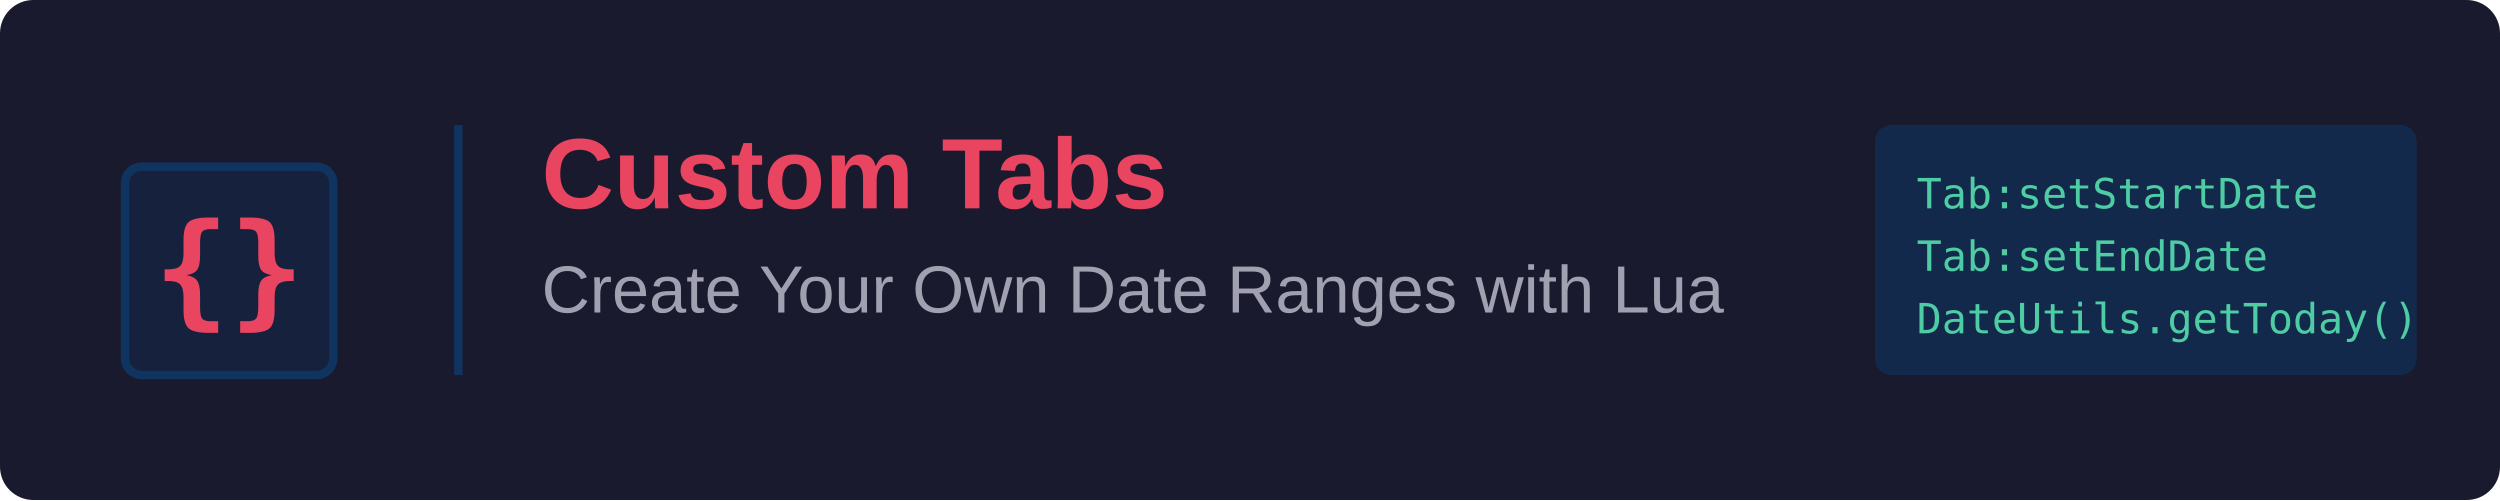
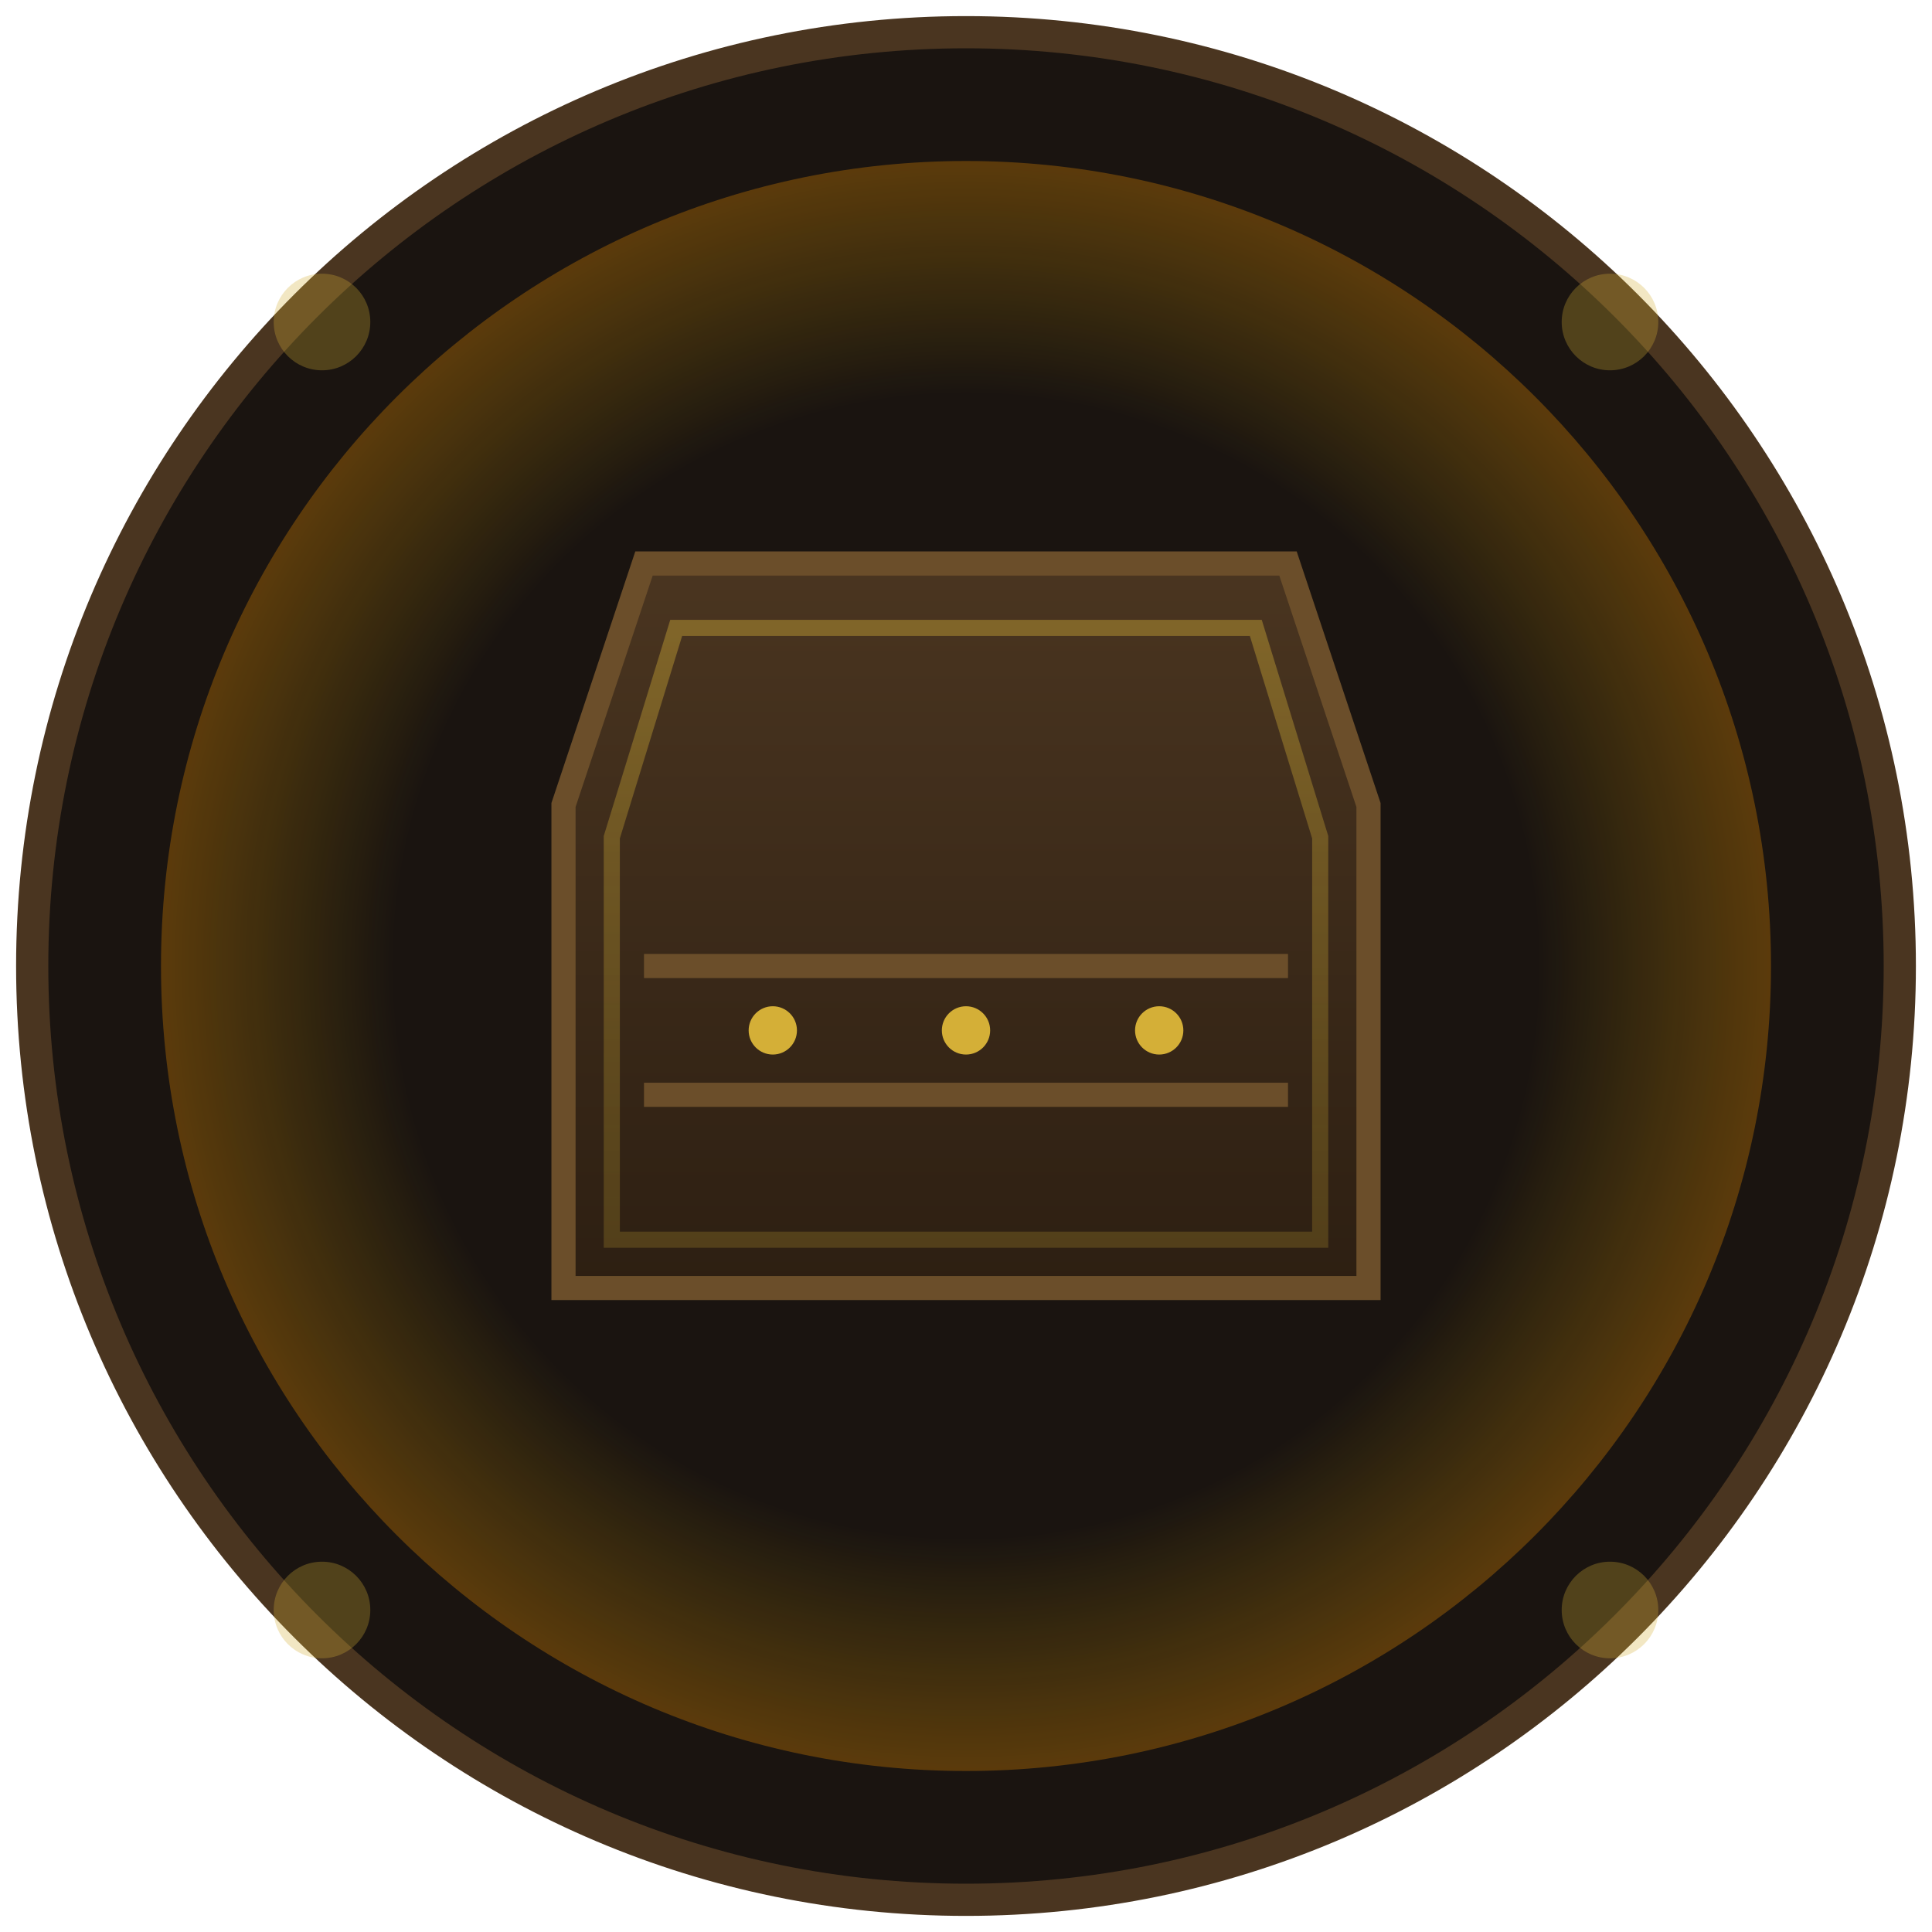
- <svg xmlns="http://www.w3.org/2000/svg" width="600" height="120">
-   <rect width="600" height="120" fill="#1a1a2e" rx="8" />
-   <g transform="translate(30, 30)">
-     <rect x="0" y="10" width="50" height="50" fill="#16213e" stroke="#0f3460" stroke-width="2" rx="4" />
-     <text x="25" y="45" font-family="monospace" font-size="30" fill="#e94560" text-anchor="middle" font-weight="bold">{}</text>
+ <svg xmlns="http://www.w3.org/2000/svg" width="120" height="120">
+   <defs>
+     <linearGradient id="tabGrad" x1="0%" y1="0%" x2="0%" y2="100%">
+       <stop offset="0%" style="stop-color:#4a3520;stop-opacity:1" />
+       <stop offset="100%" style="stop-color:#2d1f12;stop-opacity:1" />
+     </linearGradient>
+     <linearGradient id="highlightGrad" x1="0%" y1="0%" x2="0%" y2="100%">
+       <stop offset="0%" style="stop-color:#d4af37;stop-opacity:0.8" />
+       <stop offset="100%" style="stop-color:#a68729;stop-opacity:0.6" />
+     </linearGradient>
+     <radialGradient id="glow" cx="50%" cy="50%" r="50%">
+       <stop offset="70%" style="stop-color:#ffcc00;stop-opacity:0" />
+       <stop offset="100%" style="stop-color:#ff9900;stop-opacity:0.3" />
+     </radialGradient>
+   </defs>
+   <circle cx="60" cy="60" r="58" fill="#1a1410" stroke="#4a3520" stroke-width="2" />
+   <circle cx="60" cy="60" r="50" fill="url(#glow)" />
+   <g transform="translate(60, 60)">
+     <path d="M -25 -10 L -20 -25 L 20 -25 L 25 -10 L 25 20 L -25 20 Z" fill="url(#tabGrad)" stroke="#6b4e2a" stroke-width="1.5" />
+     <path d="M -22 -8 L -18 -21 L 18 -21 L 22 -8 L 22 17 L -22 17 Z" fill="none" stroke="url(#highlightGrad)" stroke-width="1" opacity="0.5" />
+     <line x1="-20" y1="0" x2="20" y2="0" stroke="#6b4e2a" stroke-width="1.5" />
+     <line x1="-20" y1="8" x2="20" y2="8" stroke="#6b4e2a" stroke-width="1.5" />
+     <circle cx="-12" cy="4" r="1.5" fill="#d4af37" />
+     <circle cx="0" cy="4" r="1.5" fill="#d4af37" />
+     <circle cx="12" cy="4" r="1.5" fill="#d4af37" />
  </g>
-   <line x1="110" y1="30" x2="110" y2="90" stroke="#0f3460" stroke-width="2" />
-   <text x="130" y="50" font-family="Arial, sans-serif" font-size="24" fill="#e94560" font-weight="bold">Custom Tabs</text>
-   <text x="130" y="75" font-family="Arial, sans-serif" font-size="16" fill="#a0a0b0">Create Your Own Date Ranges with Lua</text>
-   <g transform="translate(450, 30)">
-     <rect width="130" height="60" fill="#0f3460" rx="4" opacity="0.6" />
-     <text x="10" y="20" font-family="monospace" font-size="10" fill="#4ecca3">Tab:setStartDate</text>
-     <text x="10" y="35" font-family="monospace" font-size="10" fill="#4ecca3">Tab:setEndDate</text>
-     <text x="10" y="50" font-family="monospace" font-size="10" fill="#4ecca3">DateUtils.getToday()</text>
-   </g>
+   <circle cx="20" cy="20" r="3" fill="#d4af37" opacity="0.3" />
+   <circle cx="100" cy="20" r="3" fill="#d4af37" opacity="0.3" />
+   <circle cx="20" cy="100" r="3" fill="#d4af37" opacity="0.3" />
+   <circle cx="100" cy="100" r="3" fill="#d4af37" opacity="0.3" />
</svg>
